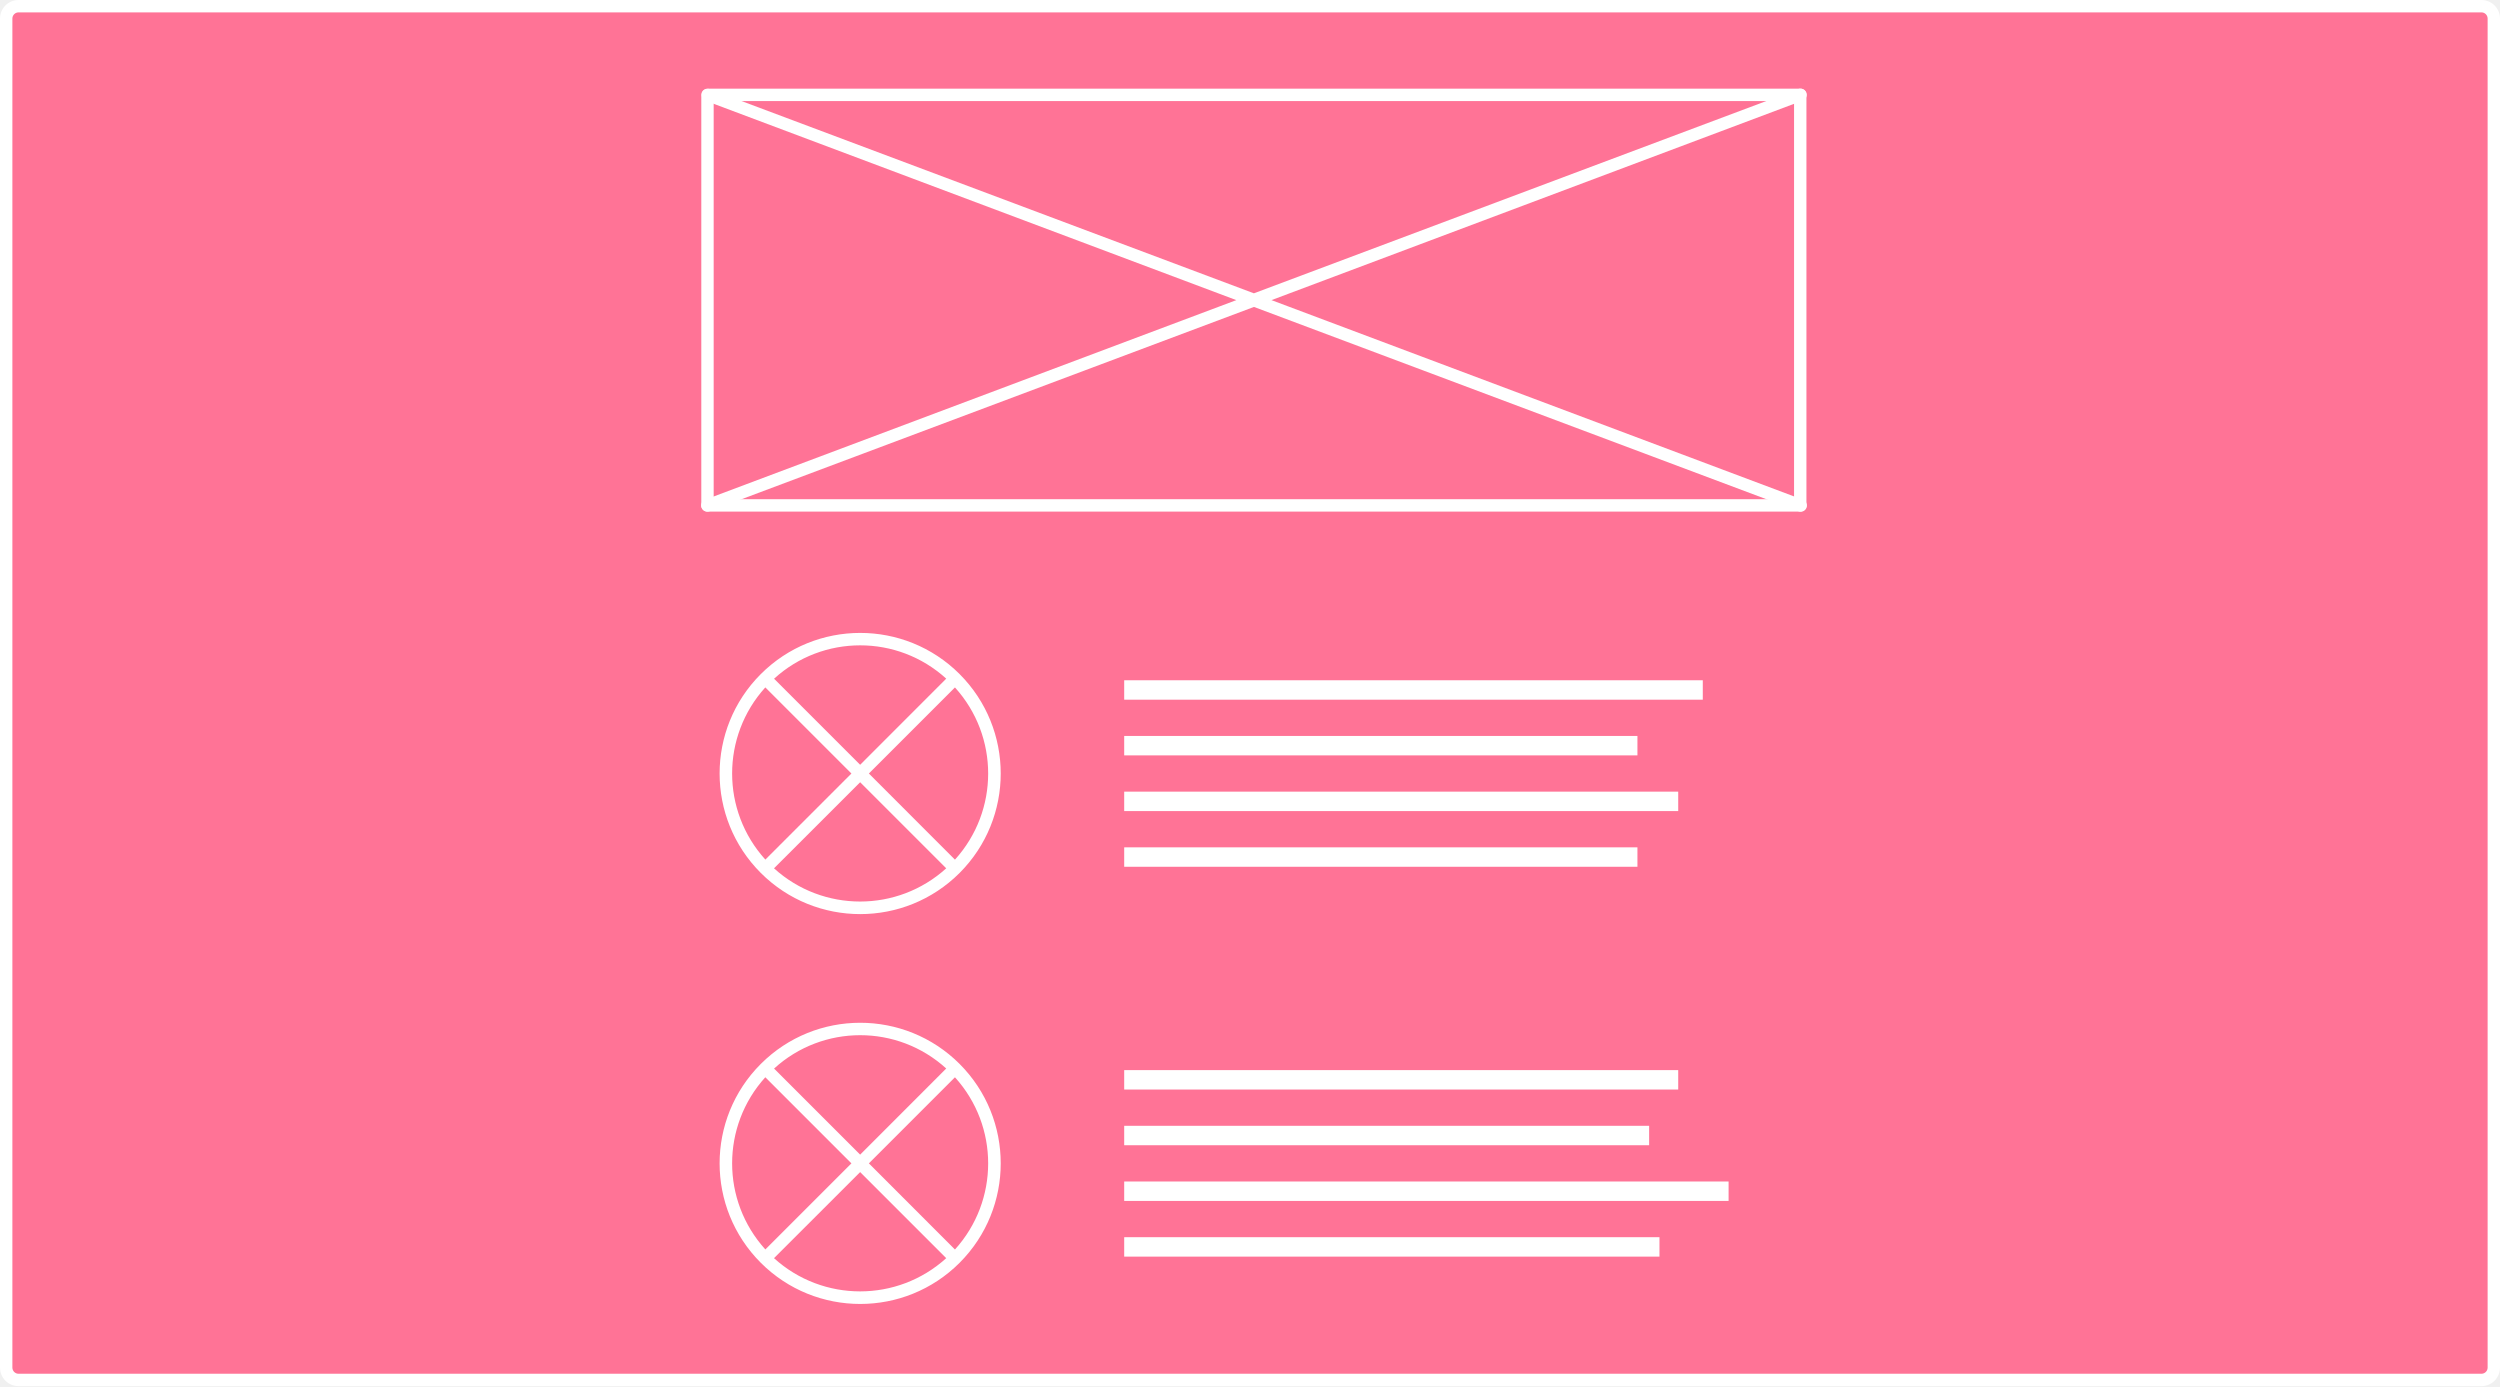
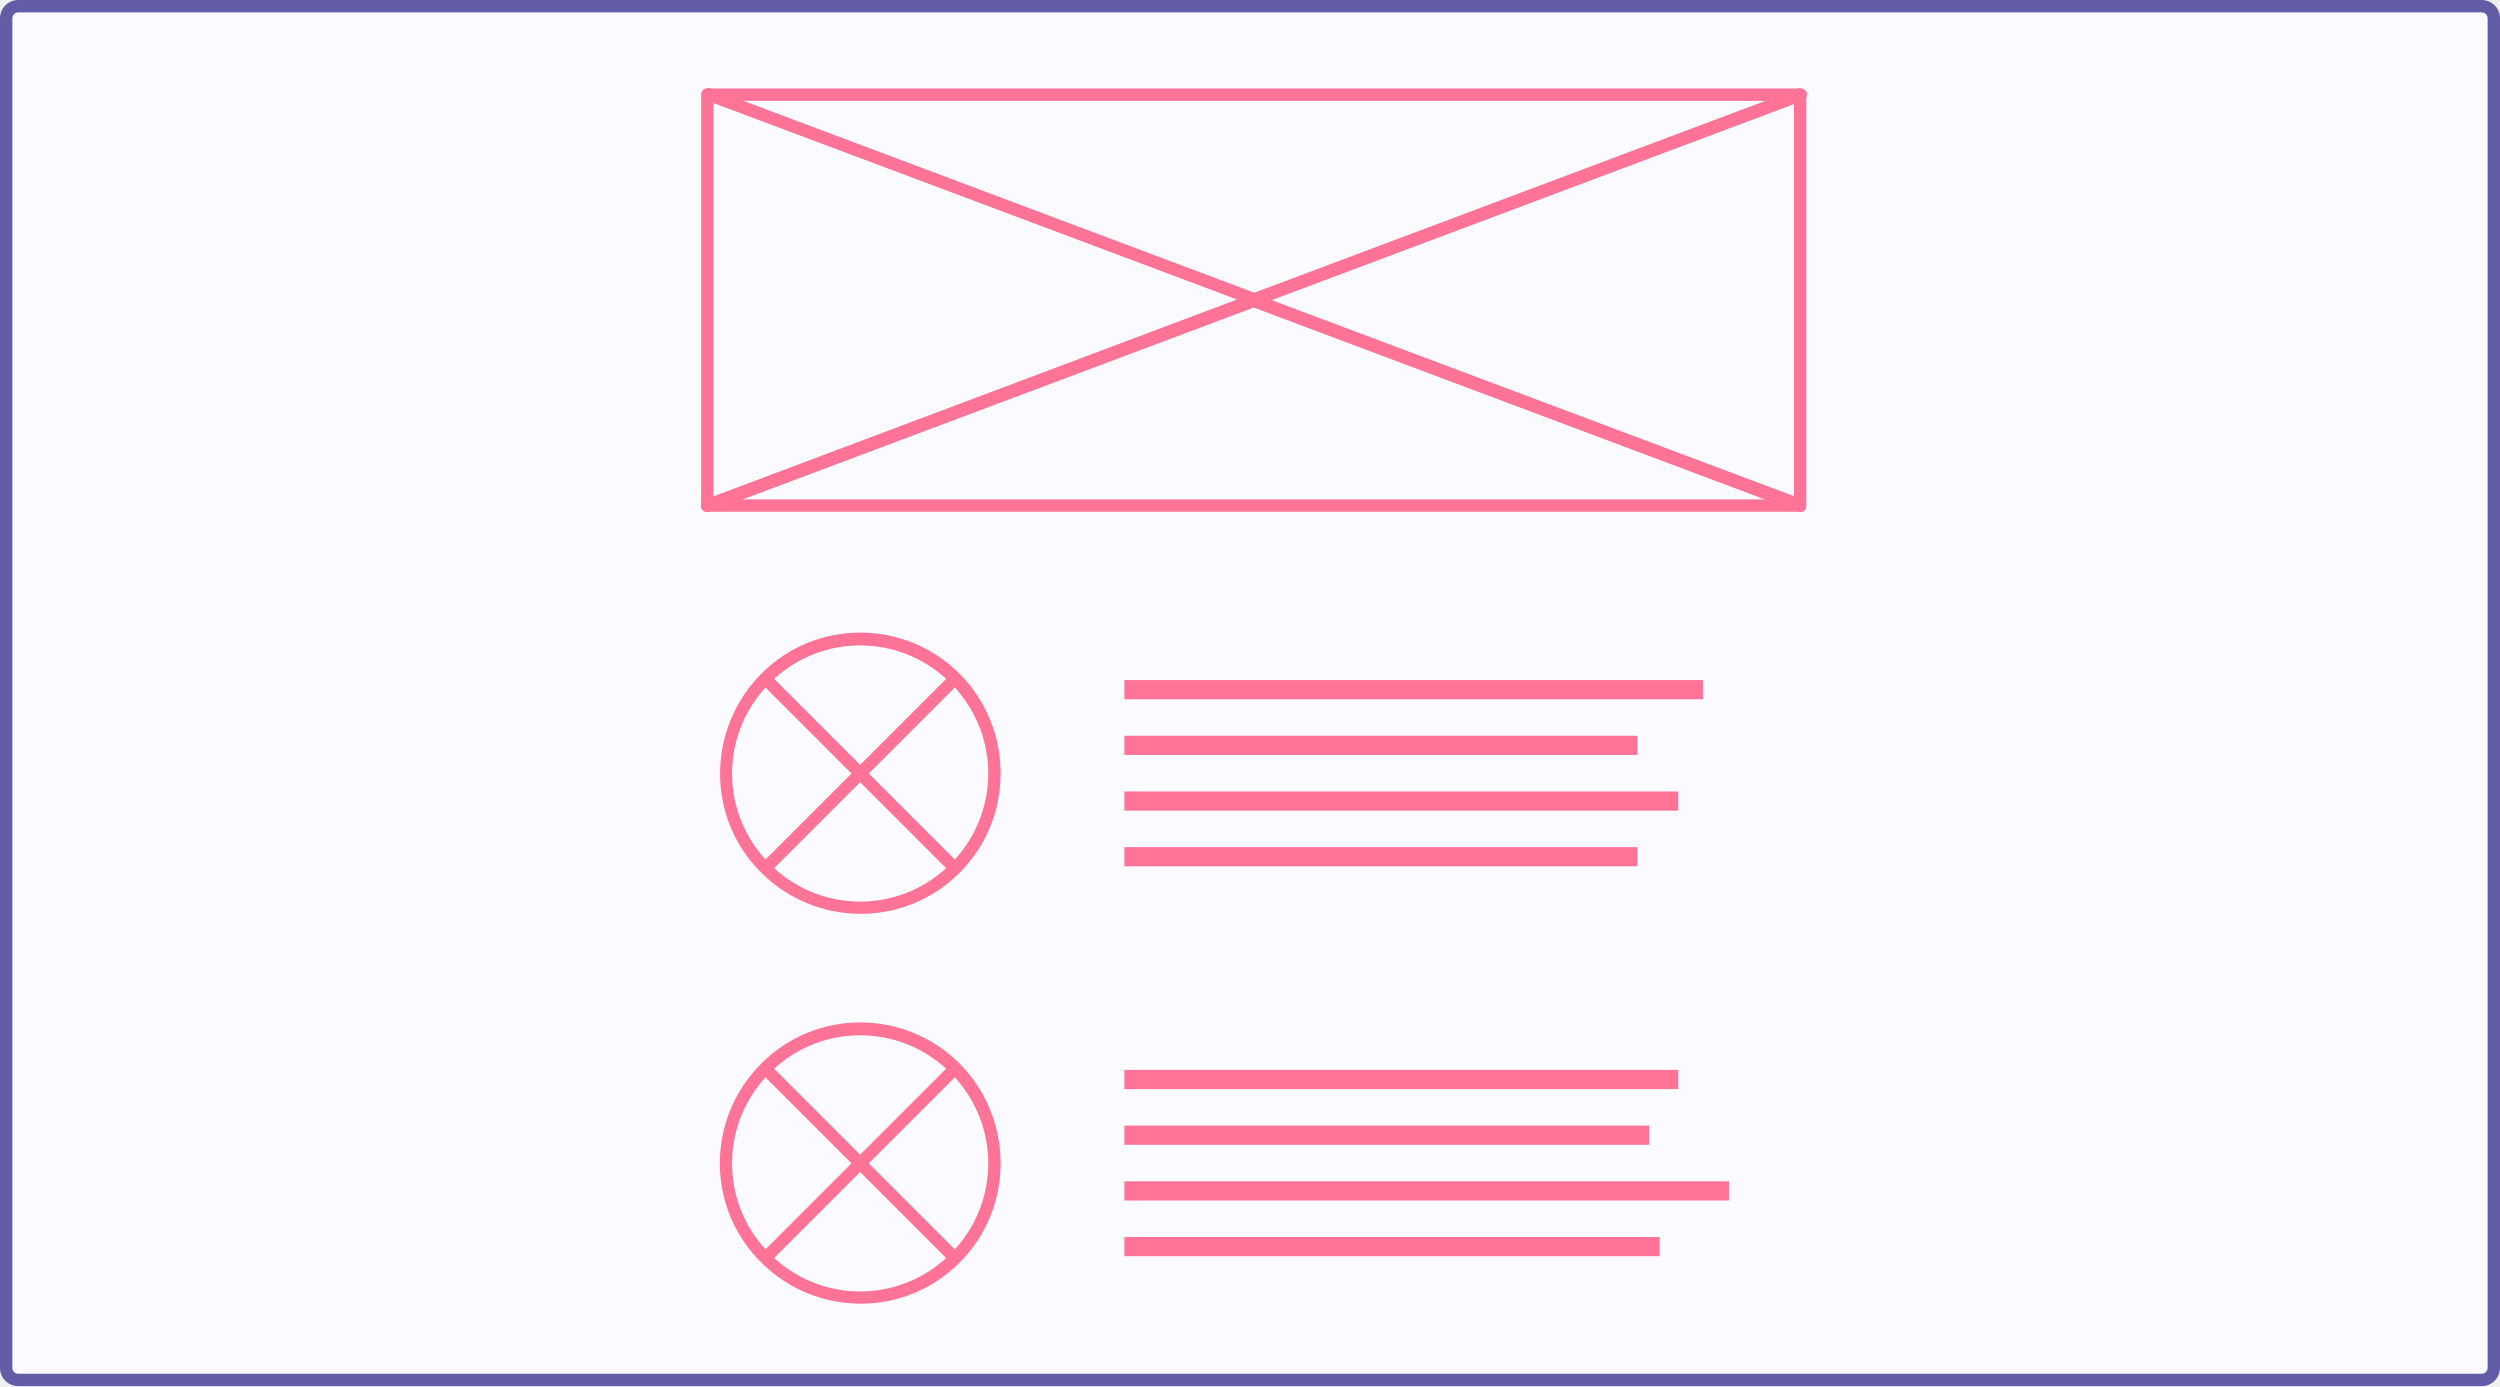
- <svg xmlns="http://www.w3.org/2000/svg" viewBox="0 0 404 224">
-   <defs>
-     <style>.a{fill:#ff7396;}.b{fill:#fff;}</style>
-   </defs>
-   <rect class="a" x="1" y="1" width="402" height="222" rx="2" ry="2" />
-   <path class="b" d="M399,0a1,1,0,0,1,1,1V219a1,1,0,0,1-1,1H1a1,1,0,0,1-1-1V1A1,1,0,0,1,1,0H399m0-2H1A3,3,0,0,0-2,1V219a3,3,0,0,0,3,3H399a3,3,0,0,0,3-3V1a3,3,0,0,0-3-3h0Z" transform="translate(2 2)" />
-   <path class="b" d="M153.07,106.93a22.72,22.72,0,1,0,0,32.14A22.75,22.75,0,0,0,153.07,106.93ZM138.41,123l13.91-13.91a20.72,20.72,0,0,1,0,27.83Zm12.5-15.33L137,121.59l-13.91-13.91A20.65,20.65,0,0,1,150.91,107.67Zm-29.24,1.41L135.59,123l-13.91,13.91A20.72,20.72,0,0,1,121.67,109.09Zm1.41,29.24L137,124.41l13.91,13.91A20.72,20.72,0,0,1,123.09,138.33Z" transform="translate(2 2)" />
-   <path class="b" d="M153.07,169.93a22.72,22.72,0,1,0,0,32.14A22.75,22.75,0,0,0,153.07,169.93ZM138.41,186l13.91-13.91a20.72,20.72,0,0,1,0,27.83Zm12.5-15.33L137,184.59l-13.91-13.91A20.65,20.65,0,0,1,150.91,170.67Zm-29.24,1.41L135.59,186l-13.91,13.91A20.72,20.72,0,0,1,121.67,172.09Zm1.41,29.24L137,187.41l13.91,13.91A20.72,20.72,0,0,1,123.09,201.33Z" transform="translate(2 2)" />
-   <rect class="b" x="181.67" y="109.93" width="93.5" height="3.14" />
-   <rect class="b" x="181.67" y="118.93" width="82.94" height="3.14" />
-   <rect class="b" x="181.67" y="127.93" width="89.53" height="3.14" />
-   <rect class="b" x="181.67" y="136.93" width="82.94" height="3.14" />
-   <rect class="b" x="181.67" y="172.93" width="89.53" height="3.14" />
-   <rect class="b" x="181.67" y="181.93" width="84.83" height="3.14" />
-   <rect class="b" x="181.67" y="190.93" width="97.67" height="3.14" />
-   <rect class="b" x="181.67" y="199.93" width="86.5" height="3.14" />
-   <rect class="a" x="114.33" y="15.33" width="176.59" height="66.33" />
-   <path class="b" d="M288.92,80.67H112.33a1,1,0,0,1-1-1V13.33a1,1,0,0,1,1-1H288.92a1,1,0,0,1,1,1V79.67A1,1,0,0,1,288.92,80.67Zm-175.59-2H287.92V14.33H113.33V78.67Z" transform="translate(2 2)" />
-   <path class="b" d="M289.27,78.73L203.47,46.5l85.8-32.23a1,1,0,1,0-.7-1.87l-87.94,33-87.94-33a1,1,0,0,0-.7,1.87l85.8,32.23L112,78.73a1,1,0,1,0,.7,1.87l87.94-33,87.94,33A1,1,0,1,0,289.27,78.73Z" transform="translate(2 2)" />
+ <svg xmlns="http://www.w3.org/2000/svg" version="1.1" id="Layer_1" x="0px" y="0px" viewBox="0 0 404 224" style="enable-background:new 0 0 404 224;" xml:space="preserve">
+   <style type="text/css">
+ 	.st0{fill:#FAFAFF;}
+ 	.st1{fill:#635DA8;}
+ 	.st2{fill:#FF7396;}
+ </style>
+   <path class="st0" d="M3,1h398c1.1,0,2,0.9,2,2v218c0,1.1-0.9,2-2,2H3c-1.1,0-2-0.9-2-2V3C1,1.9,1.9,1,3,1z" />
+   <path class="st1" d="M401,2c0.6,0,1,0.4,1,1v218c0,0.6-0.4,1-1,1H3c-0.6,0-1-0.4-1-1V3c0-0.6,0.4-1,1-1H401 M401,0H3  C1.3,0,0,1.3,0,3v218c0,1.7,1.3,3,3,3h398c1.7,0,3-1.3,3-3V3C404,1.3,402.7,0,401,0L401,0z" />
+   <path class="st2" d="M155.1,108.9c-8.9-8.9-23.3-8.9-32.1,0s-8.9,23.3,0,32.1c8.9,8.9,23.3,8.9,32.1,0  C163.9,132.2,163.9,117.8,155.1,108.9z M140.4,125l13.9-13.9c7.2,7.9,7.2,19.9,0,27.8L140.4,125z M152.9,109.7L139,123.6l-13.9-13.9  C133,102.5,145,102.5,152.9,109.7z M123.7,111.1l13.9,13.9l-13.9,13.9C116.5,131,116.5,119,123.7,111.1L123.7,111.1z M125.1,140.3  l13.9-13.9l13.9,13.9C145,147.5,133,147.5,125.1,140.3L125.1,140.3z" />
+   <path class="st2" d="M155.1,171.9c-8.9-8.9-23.3-8.9-32.1,0c-8.9,8.9-8.9,23.3,0,32.1c8.9,8.9,23.3,8.9,32.1,0  C163.9,195.2,163.9,180.8,155.1,171.9z M140.4,188l13.9-13.9c7.2,7.9,7.2,19.9,0,27.8L140.4,188z M152.9,172.7L139,186.6l-13.9-13.9  C133,165.5,145,165.5,152.9,172.7z M123.7,174.1l13.9,13.9l-13.9,13.9C116.5,194,116.5,182,123.7,174.1L123.7,174.1z M125.1,203.3  l13.9-13.9l13.9,13.9C145,210.5,133,210.5,125.1,203.3L125.1,203.3z" />
+   <rect x="181.7" y="109.9" class="st2" width="93.5" height="3.1" />
+   <rect x="181.7" y="118.9" class="st2" width="82.9" height="3.1" />
+   <rect x="181.7" y="127.9" class="st2" width="89.5" height="3.1" />
+   <rect x="181.7" y="136.9" class="st2" width="82.9" height="3.1" />
+   <rect x="181.7" y="172.9" class="st2" width="89.5" height="3.1" />
+   <rect x="181.7" y="181.9" class="st2" width="84.8" height="3.1" />
+   <rect x="181.7" y="190.9" class="st2" width="97.7" height="3.1" />
+   <rect x="181.7" y="199.9" class="st2" width="86.5" height="3.1" />
+   <rect x="114.3" y="15.3" class="st0" width="176.6" height="66.3" />
+   <path class="st2" d="M290.9,82.7H114.3c-0.6,0-1-0.4-1-1V15.3c0-0.6,0.4-1,1-1h176.6c0.6,0,1,0.4,1,1v66.3  C291.9,82.2,291.5,82.7,290.9,82.7z M115.3,80.7h174.6V16.3H115.3V80.7L115.3,80.7z" />
+   <path class="st2" d="M291.3,80.7l-85.8-32.2l85.8-32.2c0.5-0.2,0.8-0.7,0.7-1.3c-0.2-0.5-0.7-0.8-1.3-0.7h-0.1l-87.9,33l-87.9-33  c-0.5-0.2-1.1,0.1-1.3,0.7c-0.2,0.5,0.1,1,0.6,1.2l85.8,32.2L114,80.7c-0.5,0.2-0.8,0.7-0.7,1.3s0.7,0.8,1.3,0.7h0.1l87.9-33  l87.9,33c0.5,0.2,1.1,0,1.3-0.5s0-1.1-0.5-1.3C291.4,80.8,291.3,80.7,291.3,80.7z" />
</svg>
